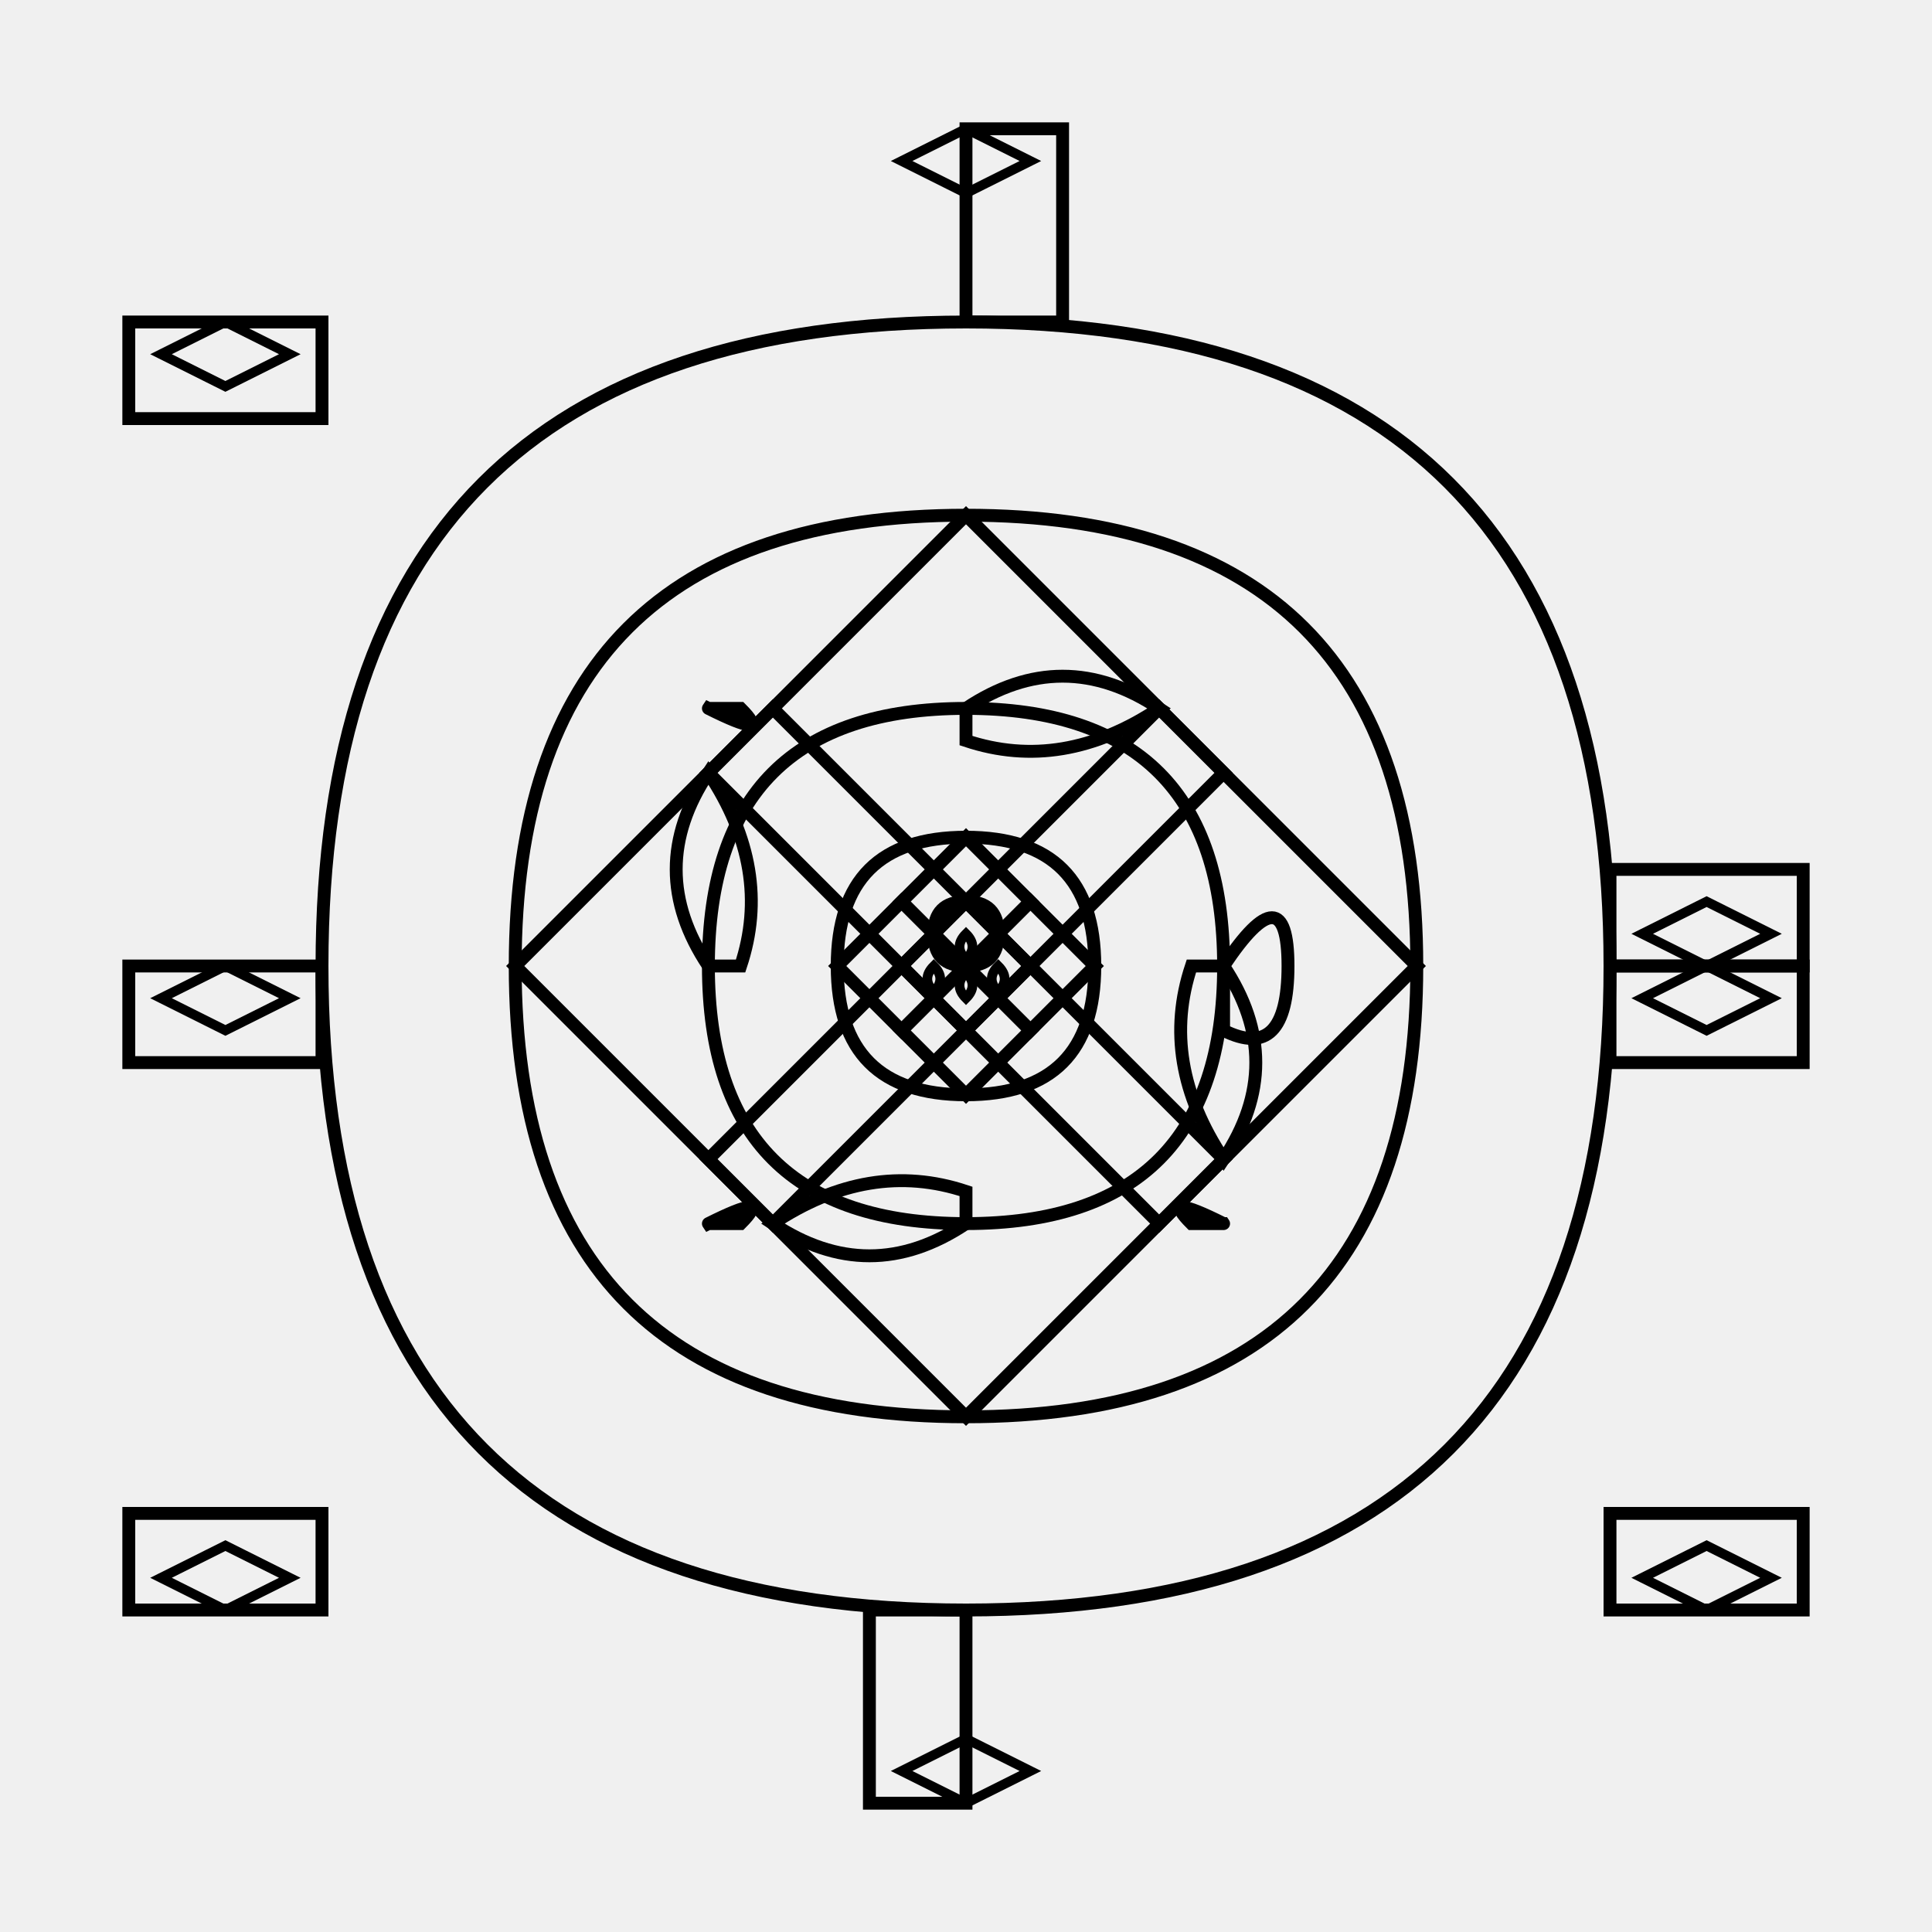
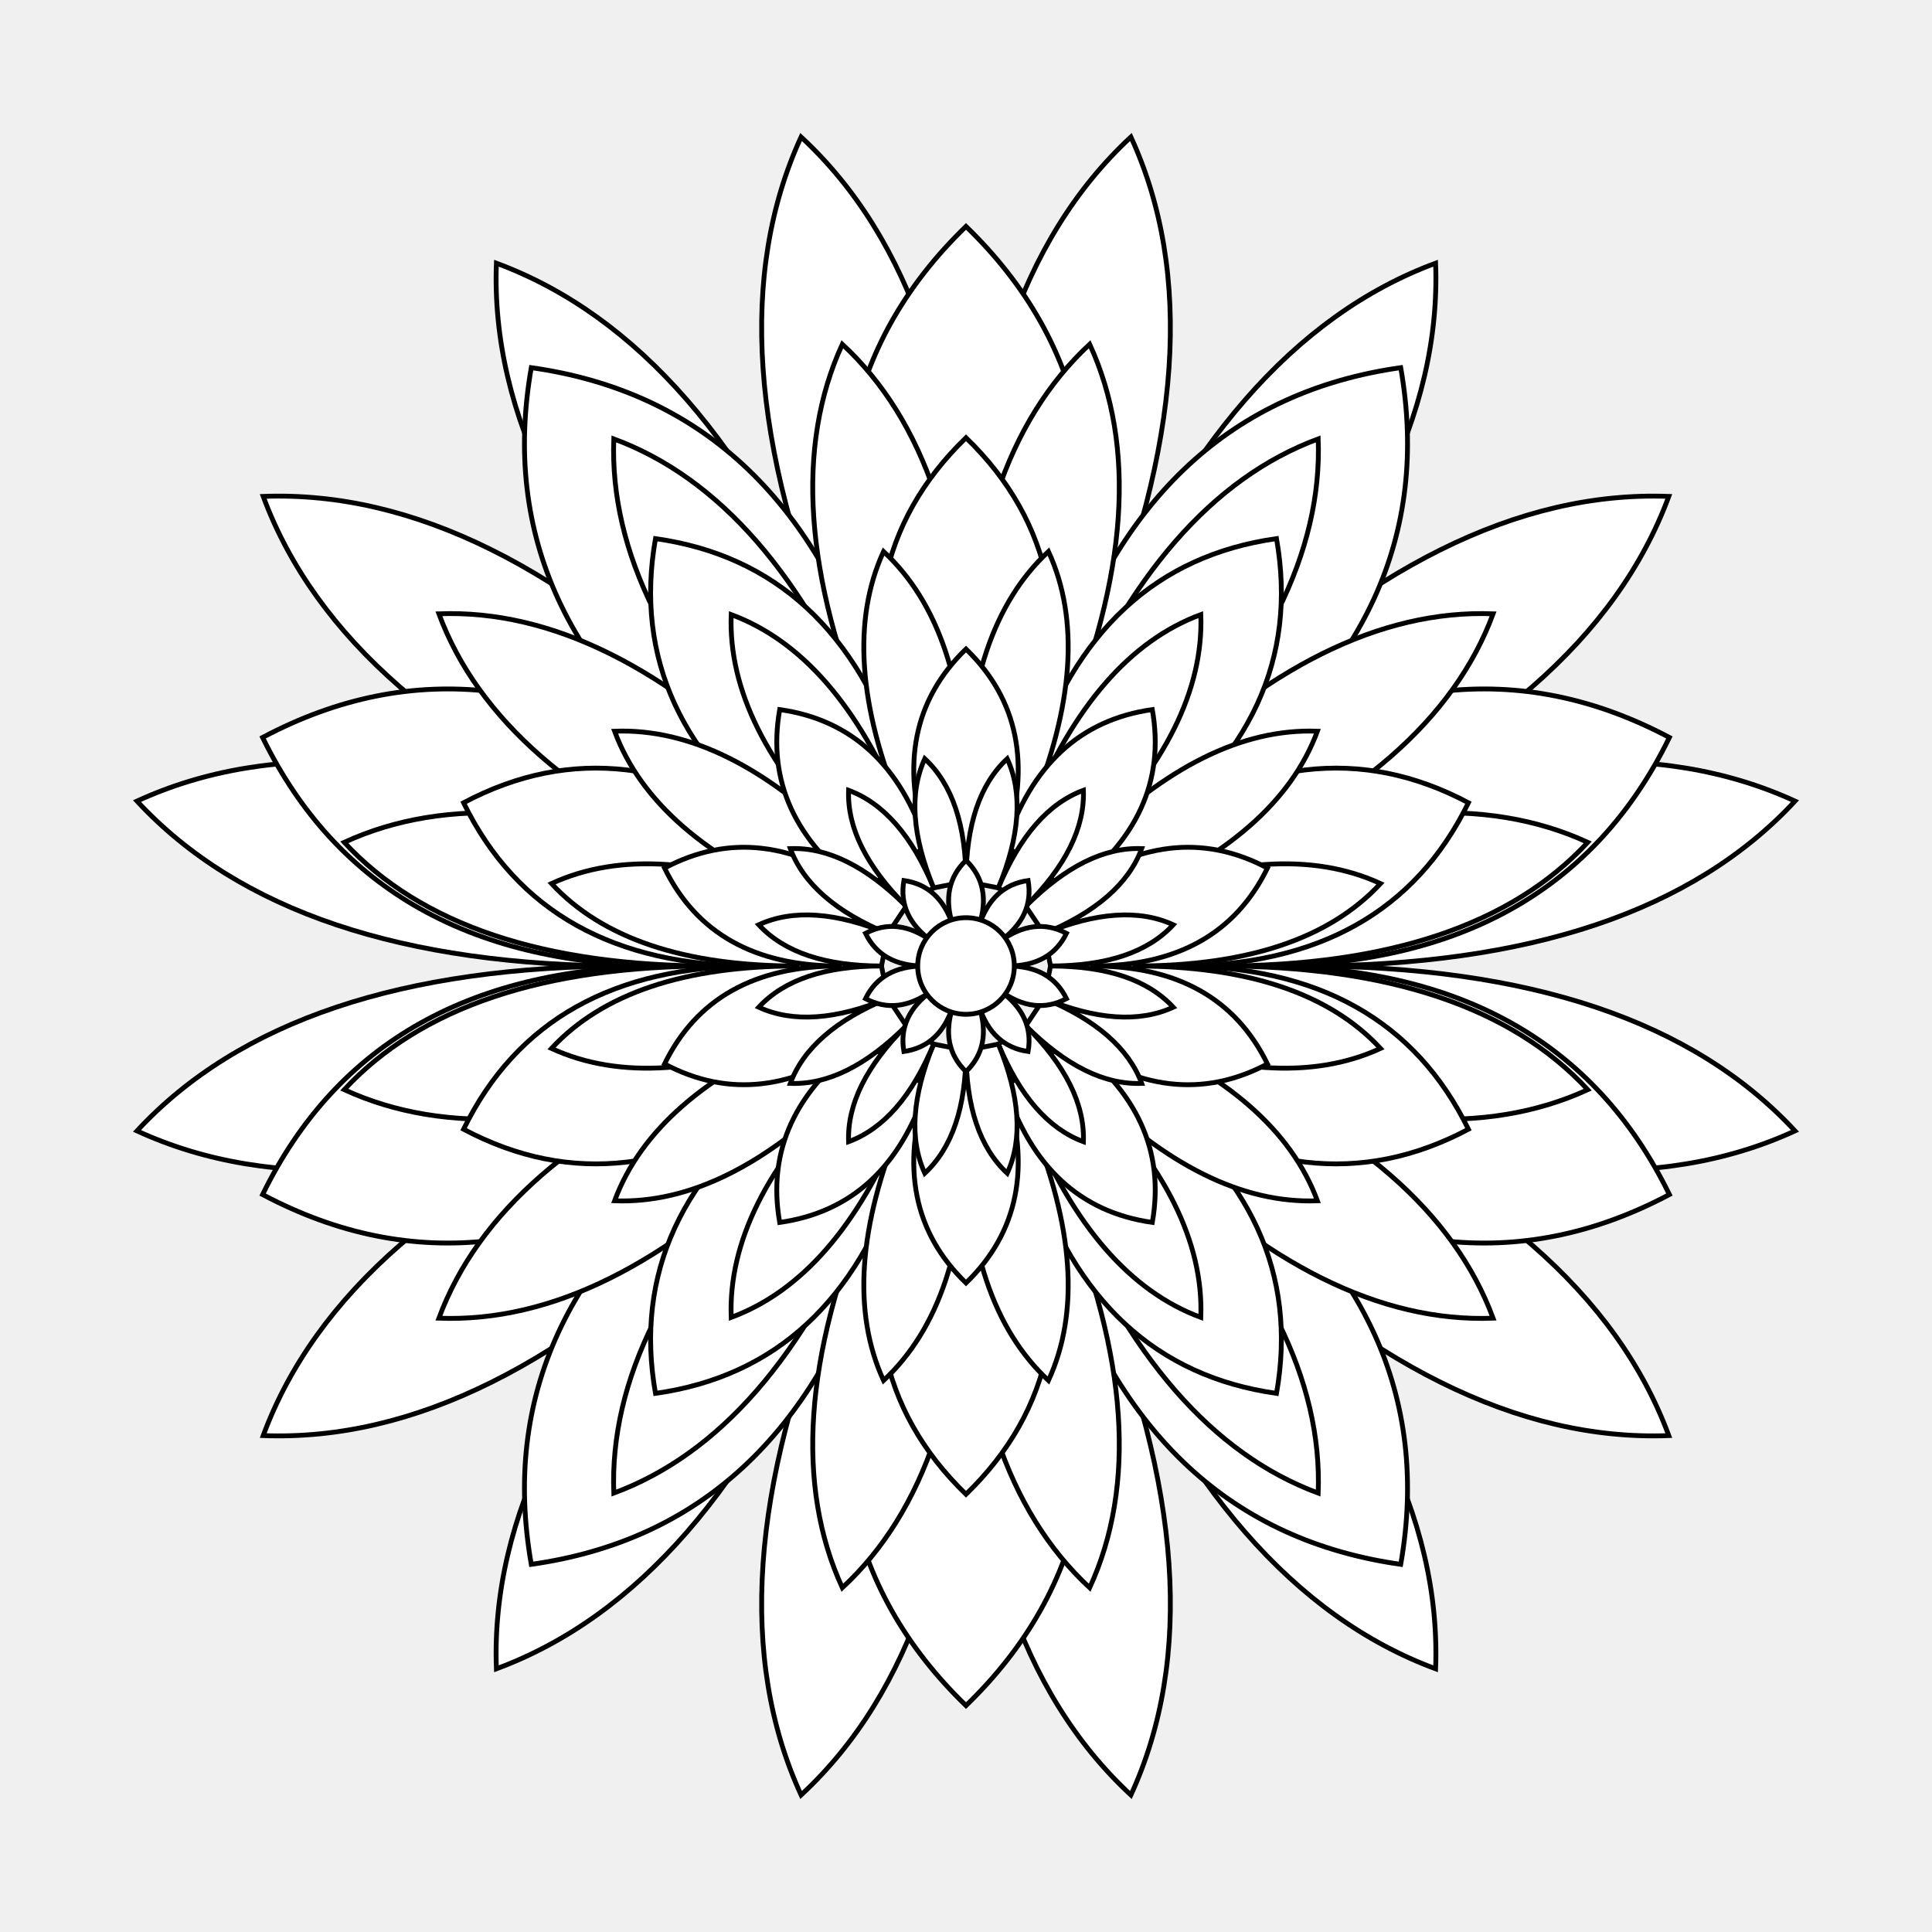
- <svg xmlns="http://www.w3.org/2000/svg" viewBox="0 0 300 300">
-   <path id="center" d="M 150 150 Q 155 150 155 145 Q 155 140 150 140 Q 145 140 145 145 Q 145 150 150 150 Z" fill="none" stroke="black" stroke-width="2" />
-   <path id="ring_1" d="M 150 130 Q 170 130 170 150 Q 170 170 150 170 Q 130 170 130 150 Q 130 130 150 130 Z" fill="none" stroke="black" stroke-width="2" />
-   <path id="pattern_1_1" d="M 150 130 L 160 140 L 150 150 L 140 140 Z" fill="none" stroke="black" stroke-width="2" />
-   <path id="pattern_1_2" d="M 170 150 L 160 160 L 150 150 L 160 140 Z" fill="none" stroke="black" stroke-width="2" />
-   <path id="pattern_1_3" d="M 150 170 L 140 160 L 150 150 L 160 160 Z" fill="none" stroke="black" stroke-width="2" />
-   <path id="pattern_1_4" d="M 130 150 L 140 140 L 150 150 L 140 160 Z" fill="none" stroke="black" stroke-width="2" />
-   <path id="ring_2" d="M 150 110 Q 190 110 190 150 Q 190 190 150 190 Q 110 190 110 150 Q 110 110 150 110 Z" fill="none" stroke="black" stroke-width="2" />
-   <path id="petal_2_n" d="M 150 110 Q 165 100 180 110 Q 165 120 150 115 Z" fill="none" stroke="black" stroke-width="2" />
-   <path id="petal_2_ne" d="M 190 150 Q 200 135 200 150 Q 200 165 190 160 Z" fill="none" stroke="black" stroke-width="2" />
-   <path id="petal_2_e" d="M 190 150 Q 200 165 190 180 Q 180 165 185 150 Z" fill="none" stroke="black" stroke-width="2" />
-   <path id="petal_2_se" d="M 190 190 Q 200 205 190 190 Q 180 185 185 190 Z" fill="none" stroke="black" stroke-width="2" />
-   <path id="petal_2_s" d="M 150 190 Q 135 200 120 190 Q 135 180 150 185 Z" fill="none" stroke="black" stroke-width="2" />
-   <path id="petal_2_sw" d="M 110 190 Q 100 175 110 190 Q 120 185 115 190 Z" fill="none" stroke="black" stroke-width="2" />
-   <path id="petal_2_w" d="M 110 150 Q 100 135 110 120 Q 120 135 115 150 Z" fill="none" stroke="black" stroke-width="2" />
-   <path id="petal_2_nw" d="M 110 110 Q 100 125 110 110 Q 120 115 115 110 Z" fill="none" stroke="black" stroke-width="2" />
-   <path id="ring_3" d="M 150 80 Q 220 80 220 150 Q 220 220 150 220 Q 80 220 80 150 Q 80 80 150 80 Z" fill="none" stroke="black" stroke-width="2" />
-   <path id="pattern_3_1" d="M 150 80 L 190 120 L 150 160 L 110 120 Z" fill="none" stroke="black" stroke-width="2" />
-   <path id="pattern_3_2" d="M 220 150 L 180 190 L 140 150 L 180 110 Z" fill="none" stroke="black" stroke-width="2" />
-   <path id="pattern_3_3" d="M 150 220 L 110 180 L 150 140 L 190 180 Z" fill="none" stroke="black" stroke-width="2" />
-   <path id="pattern_3_4" d="M 80 150 L 120 110 L 160 150 L 120 190 Z" fill="none" stroke="black" stroke-width="2" />
-   <path id="ring_4" d="M 150 50 Q 250 50 250 150 Q 250 250 150 250 Q 50 250 50 150 Q 50 50 150 50 Z" fill="none" stroke="black" stroke-width="2" />
-   <path id="decoration_n" d="M 150 50 L 150 20 L 165 20 L 165 50 Z" fill="none" stroke="black" stroke-width="2" />
-   <path id="decoration_n_detail" d="M 150 30 L 160 25 L 150 20 L 140 25 Z" fill="none" stroke="black" stroke-width="1.5" />
-   <path id="decoration_ne" d="M 250 150 L 280 150 L 280 165 L 250 165 Z" fill="none" stroke="black" stroke-width="2" />
-   <path id="decoration_ne_detail" d="M 265 150 L 275 155 L 265 160 L 255 155 Z" fill="none" stroke="black" stroke-width="1.5" />
-   <path id="decoration_e" d="M 250 150 L 280 150 L 280 135 L 250 135 Z" fill="none" stroke="black" stroke-width="2" />
-   <path id="decoration_e_detail" d="M 265 150 L 275 145 L 265 140 L 255 145 Z" fill="none" stroke="black" stroke-width="1.5" />
-   <path id="decoration_se" d="M 250 250 L 280 250 L 280 235 L 250 235 Z" fill="none" stroke="black" stroke-width="2" />
-   <path id="decoration_se_detail" d="M 265 250 L 275 245 L 265 240 L 255 245 Z" fill="none" stroke="black" stroke-width="1.5" />
-   <path id="decoration_s" d="M 150 250 L 150 280 L 135 280 L 135 250 Z" fill="none" stroke="black" stroke-width="2" />
-   <path id="decoration_s_detail" d="M 150 270 L 140 275 L 150 280 L 160 275 Z" fill="none" stroke="black" stroke-width="1.5" />
-   <path id="decoration_sw" d="M 50 250 L 20 250 L 20 235 L 50 235 Z" fill="none" stroke="black" stroke-width="2" />
-   <path id="decoration_sw_detail" d="M 35 250 L 25 245 L 35 240 L 45 245 Z" fill="none" stroke="black" stroke-width="1.5" />
-   <path id="decoration_w" d="M 50 150 L 20 150 L 20 165 L 50 165 Z" fill="none" stroke="black" stroke-width="2" />
-   <path id="decoration_w_detail" d="M 35 150 L 25 155 L 35 160 L 45 155 Z" fill="none" stroke="black" stroke-width="1.5" />
-   <path id="decoration_nw" d="M 50 50 L 20 50 L 20 65 L 50 65 Z" fill="none" stroke="black" stroke-width="2" />
-   <path id="decoration_nw_detail" d="M 35 50 L 25 55 L 35 60 L 45 55 Z" fill="none" stroke="black" stroke-width="1.5" />
-   <path id="detail_center_1" d="M 150 145 Q 152 147 150 149 Q 148 147 150 145 Z" fill="none" stroke="black" stroke-width="1.5" />
-   <path id="detail_center_2" d="M 150 151 Q 152 153 150 155 Q 148 153 150 151 Z" fill="none" stroke="black" stroke-width="1.5" />
-   <path id="detail_center_3" d="M 145 150 Q 147 152 145 154 Q 143 152 145 150 Z" fill="none" stroke="black" stroke-width="1.5" />
-   <path id="detail_center_4" d="M 155 150 Q 157 152 155 154 Q 153 152 155 150 Z" fill="none" stroke="black" stroke-width="1.5" />
+ <svg xmlns="http://www.w3.org/2000/svg" width="800" height="800" viewBox="0 0 800 800">
+   <g id="fill-areas">
+     <path id="area_layer8_shape0" d="M 540.0 400.0 Q 680.0 400.0 743.275 468.282 Q 658.686 507.151 529.343 453.576 Z" fill="white" stroke="black" stroke-width="2" />
+     <path id="area_layer8_shape1" d="M 529.343 453.576 Q 658.686 507.151 691.014 594.45 Q 597.99 597.99 498.995 498.995 Z" fill="white" stroke="black" stroke-width="2" />
+     <path id="area_layer8_shape2" d="M 498.995 498.995 Q 597.99 597.99 594.45 691.014 Q 507.151 658.686 453.576 529.343 Z" fill="white" stroke="black" stroke-width="2" />
+     <path id="area_layer8_shape3" d="M 453.576 529.343 Q 507.151 658.686 468.282 743.275 Q 400.0 680.0 400.0 540.0 Z" fill="white" stroke="black" stroke-width="2" />
+     <path id="area_layer8_shape4" d="M 400.0 540.0 Q 400.0 680.0 331.718 743.275 Q 292.849 658.686 346.424 529.343 Z" fill="white" stroke="black" stroke-width="2" />
+     <path id="area_layer8_shape5" d="M 346.424 529.343 Q 292.849 658.686 205.55 691.014 Q 202.01 597.99 301.005 498.995 Z" fill="white" stroke="black" stroke-width="2" />
+     <path id="area_layer8_shape6" d="M 301.005 498.995 Q 202.01 597.99 108.986 594.45 Q 141.314 507.151 270.657 453.576 Z" fill="white" stroke="black" stroke-width="2" />
+     <path id="area_layer8_shape7" d="M 270.657 453.576 Q 141.314 507.151 56.725 468.282 Q 120.0 400 260.0 400.0 Z" fill="white" stroke="black" stroke-width="2" />
+     <path id="area_layer8_shape8" d="M 260.0 400.0 Q 120.0 400 56.725 331.718 Q 141.314 292.849 270.657 346.424 Z" fill="white" stroke="black" stroke-width="2" />
+     <path id="area_layer8_shape9" d="M 270.657 346.424 Q 141.314 292.849 108.986 205.55 Q 202.01 202.01 301.005 301.005 Z" fill="white" stroke="black" stroke-width="2" />
+     <path id="area_layer8_shape10" d="M 301.005 301.005 Q 202.01 202.01 205.55 108.986 Q 292.849 141.314 346.424 270.657 Z" fill="white" stroke="black" stroke-width="2" />
+     <path id="area_layer8_shape11" d="M 346.424 270.657 Q 292.849 141.314 331.718 56.725 Q 400 120.0 400.0 260.0 Z" fill="white" stroke="black" stroke-width="2" />
+     <path id="area_layer8_shape12" d="M 400.0 260.0 Q 400 120.0 468.282 56.725 Q 507.151 141.314 453.576 270.657 Z" fill="white" stroke="black" stroke-width="2" />
+     <path id="area_layer8_shape13" d="M 453.576 270.657 Q 507.151 141.314 594.45 108.986 Q 597.99 202.01 498.995 301.005 Z" fill="white" stroke="black" stroke-width="2" />
+     <path id="area_layer8_shape14" d="M 498.995 301.005 Q 597.99 202.01 691.014 205.55 Q 658.686 292.849 529.343 346.424 Z" fill="white" stroke="black" stroke-width="2" />
+     <path id="area_layer8_shape15" d="M 529.343 346.424 Q 658.686 292.849 743.275 331.718 Q 680.0 400 540.0 400 Z" fill="white" stroke="black" stroke-width="2" />
+     <path id="area_layer7_shape0" d="M 522.5 400.0 Q 645.0 400.0 691.261 494.636 Q 598.209 544.007 499.105 472.004 Z" fill="white" stroke="black" stroke-width="2" />
+     <path id="area_layer7_shape1" d="M 499.105 472.004 Q 598.209 544.007 580.009 647.761 Q 475.709 633.009 437.855 516.504 Z" fill="white" stroke="black" stroke-width="2" />
+     <path id="area_layer7_shape2" d="M 437.855 516.504 Q 475.709 633.009 400.0 706.25 Q 324.291 633.009 362.145 516.504 Z" fill="white" stroke="black" stroke-width="2" />
+     <path id="area_layer7_shape3" d="M 362.145 516.504 Q 324.291 633.009 219.991 647.761 Q 201.791 544.007 300.895 472.004 Z" fill="white" stroke="black" stroke-width="2" />
+     <path id="area_layer7_shape4" d="M 300.895 472.004 Q 201.791 544.007 108.739 494.636 Q 155.0 400 277.5 400.0 Z" fill="white" stroke="black" stroke-width="2" />
+     <path id="area_layer7_shape5" d="M 277.5 400.0 Q 155.0 400 108.739 305.364 Q 201.791 255.993 300.895 327.996 Z" fill="white" stroke="black" stroke-width="2" />
+     <path id="area_layer7_shape6" d="M 300.895 327.996 Q 201.791 255.993 219.991 152.239 Q 324.291 166.991 362.145 283.496 Z" fill="white" stroke="black" stroke-width="2" />
+     <path id="area_layer7_shape7" d="M 362.145 283.496 Q 324.291 166.991 400 93.75 Q 475.709 166.991 437.855 283.496 Z" fill="white" stroke="black" stroke-width="2" />
+     <path id="area_layer7_shape8" d="M 437.855 283.496 Q 475.709 166.991 580.009 152.239 Q 598.209 255.993 499.105 327.996 Z" fill="white" stroke="black" stroke-width="2" />
+     <path id="area_layer7_shape9" d="M 499.105 327.996 Q 598.209 255.993 691.261 305.364 Q 645.0 400 522.5 400 Z" fill="white" stroke="black" stroke-width="2" />
+     <path id="area_layer6_shape0" d="M 505.0 400.0 Q 610.0 400.0 657.456 451.211 Q 594.015 480.364 497.007 440.182 Z" fill="white" stroke="black" stroke-width="2" />
+     <path id="area_layer6_shape1" d="M 497.007 440.182 Q 594.015 480.364 618.261 545.837 Q 548.492 548.492 474.246 474.246 Z" fill="white" stroke="black" stroke-width="2" />
+     <path id="area_layer6_shape2" d="M 474.246 474.246 Q 548.492 548.492 545.837 618.261 Q 480.364 594.015 440.182 497.007 Z" fill="white" stroke="black" stroke-width="2" />
+     <path id="area_layer6_shape3" d="M 440.182 497.007 Q 480.364 594.015 451.211 657.456 Q 400.0 610.0 400.0 505.0 Z" fill="white" stroke="black" stroke-width="2" />
+     <path id="area_layer6_shape4" d="M 400.0 505.0 Q 400.0 610.0 348.789 657.456 Q 319.636 594.015 359.818 497.007 Z" fill="white" stroke="black" stroke-width="2" />
+     <path id="area_layer6_shape5" d="M 359.818 497.007 Q 319.636 594.015 254.163 618.261 Q 251.508 548.492 325.754 474.246 Z" fill="white" stroke="black" stroke-width="2" />
+     <path id="area_layer6_shape6" d="M 325.754 474.246 Q 251.508 548.492 181.739 545.837 Q 205.985 480.364 302.993 440.182 Z" fill="white" stroke="black" stroke-width="2" />
+     <path id="area_layer6_shape7" d="M 302.993 440.182 Q 205.985 480.364 142.544 451.211 Q 190.0 400.0 295.0 400.0 Z" fill="white" stroke="black" stroke-width="2" />
+     <path id="area_layer6_shape8" d="M 295.0 400.0 Q 190.0 400.0 142.544 348.789 Q 205.985 319.636 302.993 359.818 Z" fill="white" stroke="black" stroke-width="2" />
+     <path id="area_layer6_shape9" d="M 302.993 359.818 Q 205.985 319.636 181.739 254.163 Q 251.508 251.508 325.754 325.754 Z" fill="white" stroke="black" stroke-width="2" />
+     <path id="area_layer6_shape10" d="M 325.754 325.754 Q 251.508 251.508 254.163 181.739 Q 319.636 205.985 359.818 302.993 Z" fill="white" stroke="black" stroke-width="2" />
+     <path id="area_layer6_shape11" d="M 359.818 302.993 Q 319.636 205.985 348.789 142.544 Q 400 190.0 400.0 295.0 Z" fill="white" stroke="black" stroke-width="2" />
+     <path id="area_layer6_shape12" d="M 400.0 295.0 Q 400 190.0 451.211 142.544 Q 480.364 205.985 440.182 302.993 Z" fill="white" stroke="black" stroke-width="2" />
+     <path id="area_layer6_shape13" d="M 440.182 302.993 Q 480.364 205.985 545.837 181.739 Q 548.492 251.508 474.246 325.754 Z" fill="white" stroke="black" stroke-width="2" />
+     <path id="area_layer6_shape14" d="M 474.246 325.754 Q 548.492 251.508 618.261 254.163 Q 594.015 319.636 497.007 359.818 Z" fill="white" stroke="black" stroke-width="2" />
+     <path id="area_layer6_shape15" d="M 497.007 359.818 Q 594.015 319.636 657.456 348.789 Q 610.0 400 505.0 400.0 Z" fill="white" stroke="black" stroke-width="2" />
+     <path id="area_layer5_shape0" d="M 487.5 400.0 Q 575.0 400.0 608.044 467.597 Q 541.578 502.862 470.789 451.431 Z" fill="white" stroke="black" stroke-width="2" />
+     <path id="area_layer5_shape1" d="M 470.789 451.431 Q 541.578 502.862 528.578 576.972 Q 454.078 566.435 427.039 483.217 Z" fill="white" stroke="black" stroke-width="2" />
+     <path id="area_layer5_shape2" d="M 427.039 483.217 Q 454.078 566.435 400.0 618.75 Q 345.922 566.435 372.961 483.217 Z" fill="white" stroke="black" stroke-width="2" />
+     <path id="area_layer5_shape3" d="M 372.961 483.217 Q 345.922 566.435 271.422 576.972 Q 258.422 502.862 329.211 451.431 Z" fill="white" stroke="black" stroke-width="2" />
+     <path id="area_layer5_shape4" d="M 329.211 451.431 Q 258.422 502.862 191.956 467.597 Q 225.0 400.0 312.5 400.0 Z" fill="white" stroke="black" stroke-width="2" />
+     <path id="area_layer5_shape5" d="M 312.5 400.0 Q 225.0 400.0 191.956 332.403 Q 258.422 297.138 329.211 348.569 Z" fill="white" stroke="black" stroke-width="2" />
+     <path id="area_layer5_shape6" d="M 329.211 348.569 Q 258.422 297.138 271.422 223.028 Q 345.922 233.565 372.961 316.783 Z" fill="white" stroke="black" stroke-width="2" />
+     <path id="area_layer5_shape7" d="M 372.961 316.783 Q 345.922 233.565 400 181.25 Q 454.078 233.565 427.039 316.783 Z" fill="white" stroke="black" stroke-width="2" />
+     <path id="area_layer5_shape8" d="M 427.039 316.783 Q 454.078 233.565 528.578 223.028 Q 541.578 297.138 470.789 348.569 Z" fill="white" stroke="black" stroke-width="2" />
+     <path id="area_layer5_shape9" d="M 470.789 348.569 Q 541.578 297.138 608.044 332.403 Q 575.0 400 487.5 400.0 Z" fill="white" stroke="black" stroke-width="2" />
+     <path id="area_layer4_shape0" d="M 470.0 400.0 Q 540.0 400.0 571.637 434.141 Q 529.343 453.576 464.672 426.788 Z" fill="white" stroke="black" stroke-width="2" />
+     <path id="area_layer4_shape1" d="M 464.672 426.788 Q 529.343 453.576 545.507 497.225 Q 498.995 498.995 449.497 449.497 Z" fill="white" stroke="black" stroke-width="2" />
+     <path id="area_layer4_shape2" d="M 449.497 449.497 Q 498.995 498.995 497.225 545.507 Q 453.576 529.343 426.788 464.672 Z" fill="white" stroke="black" stroke-width="2" />
+     <path id="area_layer4_shape3" d="M 426.788 464.672 Q 453.576 529.343 434.141 571.637 Q 400.0 540.0 400.0 470.0 Z" fill="white" stroke="black" stroke-width="2" />
+     <path id="area_layer4_shape4" d="M 400.0 470.0 Q 400.0 540.0 365.859 571.637 Q 346.424 529.343 373.212 464.672 Z" fill="white" stroke="black" stroke-width="2" />
+     <path id="area_layer4_shape5" d="M 373.212 464.672 Q 346.424 529.343 302.775 545.507 Q 301.005 498.995 350.503 449.497 Z" fill="white" stroke="black" stroke-width="2" />
+     <path id="area_layer4_shape6" d="M 350.503 449.497 Q 301.005 498.995 254.493 497.225 Q 270.657 453.576 335.328 426.788 Z" fill="white" stroke="black" stroke-width="2" />
+     <path id="area_layer4_shape7" d="M 335.328 426.788 Q 270.657 453.576 228.363 434.141 Q 260.0 400.0 330.0 400.0 Z" fill="white" stroke="black" stroke-width="2" />
+     <path id="area_layer4_shape8" d="M 330.0 400.0 Q 260.0 400.0 228.363 365.859 Q 270.657 346.424 335.328 373.212 Z" fill="white" stroke="black" stroke-width="2" />
+     <path id="area_layer4_shape9" d="M 335.328 373.212 Q 270.657 346.424 254.493 302.775 Q 301.005 301.005 350.503 350.503 Z" fill="white" stroke="black" stroke-width="2" />
+     <path id="area_layer4_shape10" d="M 350.503 350.503 Q 301.005 301.005 302.775 254.493 Q 346.424 270.657 373.212 335.328 Z" fill="white" stroke="black" stroke-width="2" />
+     <path id="area_layer4_shape11" d="M 373.212 335.328 Q 346.424 270.657 365.859 228.363 Q 400.0 260.0 400.0 330.0 Z" fill="white" stroke="black" stroke-width="2" />
+     <path id="area_layer4_shape12" d="M 400.0 330.0 Q 400.0 260.0 434.141 228.363 Q 453.576 270.657 426.788 335.328 Z" fill="white" stroke="black" stroke-width="2" />
+     <path id="area_layer4_shape13" d="M 426.788 335.328 Q 453.576 270.657 497.225 254.493 Q 498.995 301.005 449.497 350.503 Z" fill="white" stroke="black" stroke-width="2" />
+     <path id="area_layer4_shape14" d="M 449.497 350.503 Q 498.995 301.005 545.507 302.775 Q 529.343 346.424 464.672 373.212 Z" fill="white" stroke="black" stroke-width="2" />
+     <path id="area_layer4_shape15" d="M 464.672 373.212 Q 529.343 346.424 571.637 365.859 Q 540.0 400 470.0 400.0 Z" fill="white" stroke="black" stroke-width="2" />
+     <path id="area_layer3_shape0" d="M 452.5 400.0 Q 505.0 400.0 524.826 440.558 Q 484.947 461.717 442.473 430.859 Z" fill="white" stroke="black" stroke-width="2" />
+     <path id="area_layer3_shape1" d="M 442.473 430.859 Q 484.947 461.717 477.147 506.183 Q 432.447 499.861 416.223 449.93 Z" fill="white" stroke="black" stroke-width="2" />
+     <path id="area_layer3_shape2" d="M 416.223 449.93 Q 432.447 499.861 400.0 531.25 Q 367.553 499.861 383.777 449.93 Z" fill="white" stroke="black" stroke-width="2" />
+     <path id="area_layer3_shape3" d="M 383.777 449.93 Q 367.553 499.861 322.853 506.183 Q 315.053 461.717 357.527 430.859 Z" fill="white" stroke="black" stroke-width="2" />
+     <path id="area_layer3_shape4" d="M 357.527 430.859 Q 315.053 461.717 275.174 440.558 Q 295.0 400.0 347.5 400.0 Z" fill="white" stroke="black" stroke-width="2" />
+     <path id="area_layer3_shape5" d="M 347.5 400.0 Q 295.0 400.0 275.174 359.442 Q 315.053 338.283 357.527 369.141 Z" fill="white" stroke="black" stroke-width="2" />
+     <path id="area_layer3_shape6" d="M 357.527 369.141 Q 315.053 338.283 322.853 293.817 Q 367.553 300.139 383.777 350.07 Z" fill="white" stroke="black" stroke-width="2" />
+     <path id="area_layer3_shape7" d="M 383.777 350.07 Q 367.553 300.139 400.0 268.75 Q 432.447 300.139 416.223 350.07 Z" fill="white" stroke="black" stroke-width="2" />
+     <path id="area_layer3_shape8" d="M 416.223 350.07 Q 432.447 300.139 477.147 293.817 Q 484.947 338.283 442.473 369.141 Z" fill="white" stroke="black" stroke-width="2" />
+     <path id="area_layer3_shape9" d="M 442.473 369.141 Q 484.947 338.283 524.826 359.442 Q 505.0 400.0 452.5 400.0 Z" fill="white" stroke="black" stroke-width="2" />
+     <path id="area_layer2_shape0" d="M 435.0 400.0 Q 470.0 400.0 485.819 417.07 Q 464.672 426.788 432.336 413.394 Z" fill="white" stroke="black" stroke-width="2" />
+     <path id="area_layer2_shape1" d="M 432.336 413.394 Q 464.672 426.788 472.754 448.612 Q 449.497 449.497 424.749 424.749 Z" fill="white" stroke="black" stroke-width="2" />
+     <path id="area_layer2_shape2" d="M 424.749 424.749 Q 449.497 449.497 448.612 472.754 Q 426.788 464.672 413.394 432.336 Z" fill="white" stroke="black" stroke-width="2" />
+     <path id="area_layer2_shape3" d="M 413.394 432.336 Q 426.788 464.672 417.07 485.819 Q 400.0 470.0 400.0 435.0 Z" fill="white" stroke="black" stroke-width="2" />
+     <path id="area_layer2_shape4" d="M 400.0 435.0 Q 400.0 470.0 382.93 485.819 Q 373.212 464.672 386.606 432.336 Z" fill="white" stroke="black" stroke-width="2" />
+     <path id="area_layer2_shape5" d="M 386.606 432.336 Q 373.212 464.672 351.388 472.754 Q 350.503 449.497 375.251 424.749 Z" fill="white" stroke="black" stroke-width="2" />
+     <path id="area_layer2_shape6" d="M 375.251 424.749 Q 350.503 449.497 327.246 448.612 Q 335.328 426.788 367.664 413.394 Z" fill="white" stroke="black" stroke-width="2" />
+     <path id="area_layer2_shape7" d="M 367.664 413.394 Q 335.328 426.788 314.181 417.07 Q 330.0 400.0 365.0 400.0 Z" fill="white" stroke="black" stroke-width="2" />
+     <path id="area_layer2_shape8" d="M 365.0 400.0 Q 330.0 400.0 314.181 382.93 Q 335.328 373.212 367.664 386.606 Z" fill="white" stroke="black" stroke-width="2" />
+     <path id="area_layer2_shape9" d="M 367.664 386.606 Q 335.328 373.212 327.246 351.388 Q 350.503 350.503 375.251 375.251 Z" fill="white" stroke="black" stroke-width="2" />
+     <path id="area_layer2_shape10" d="M 375.251 375.251 Q 350.503 350.503 351.388 327.246 Q 373.212 335.328 386.606 367.664 Z" fill="white" stroke="black" stroke-width="2" />
+     <path id="area_layer2_shape11" d="M 386.606 367.664 Q 373.212 335.328 382.93 314.181 Q 400.0 330.0 400.0 365.0 Z" fill="white" stroke="black" stroke-width="2" />
+     <path id="area_layer2_shape12" d="M 400.0 365.0 Q 400.0 330.0 417.07 314.181 Q 426.788 335.328 413.394 367.664 Z" fill="white" stroke="black" stroke-width="2" />
+     <path id="area_layer2_shape13" d="M 413.394 367.664 Q 426.788 335.328 448.612 327.246 Q 449.497 350.503 424.749 375.251 Z" fill="white" stroke="black" stroke-width="2" />
+     <path id="area_layer2_shape14" d="M 424.749 375.251 Q 449.497 350.503 472.754 351.388 Q 464.672 373.212 432.336 386.606 Z" fill="white" stroke="black" stroke-width="2" />
+     <path id="area_layer2_shape15" d="M 432.336 386.606 Q 464.672 373.212 485.819 382.93 Q 470.0 400.0 435.0 400.0 Z" fill="white" stroke="black" stroke-width="2" />
+     <path id="area_layer1_shape0" d="M 417.5 400.0 Q 435.0 400.0 441.609 413.519 Q 428.316 420.572 414.158 410.286 Z" fill="white" stroke="black" stroke-width="2" />
+     <path id="area_layer1_shape1" d="M 414.158 410.286 Q 428.316 420.572 425.716 435.394 Q 410.816 433.287 405.408 416.643 Z" fill="white" stroke="black" stroke-width="2" />
+     <path id="area_layer1_shape2" d="M 405.408 416.643 Q 410.816 433.287 400.0 443.75 Q 389.184 433.287 394.592 416.643 Z" fill="white" stroke="black" stroke-width="2" />
+     <path id="area_layer1_shape3" d="M 394.592 416.643 Q 389.184 433.287 374.284 435.394 Q 371.684 420.572 385.842 410.286 Z" fill="white" stroke="black" stroke-width="2" />
+     <path id="area_layer1_shape4" d="M 385.842 410.286 Q 371.684 420.572 358.391 413.519 Q 365.0 400.0 382.5 400.0 Z" fill="white" stroke="black" stroke-width="2" />
+     <path id="area_layer1_shape5" d="M 382.5 400.0 Q 365.0 400.0 358.391 386.481 Q 371.684 379.428 385.842 389.714 Z" fill="white" stroke="black" stroke-width="2" />
+     <path id="area_layer1_shape6" d="M 385.842 389.714 Q 371.684 379.428 374.284 364.606 Q 389.184 366.713 394.592 383.357 Z" fill="white" stroke="black" stroke-width="2" />
+     <path id="area_layer1_shape7" d="M 394.592 383.357 Q 389.184 366.713 400.0 356.25 Q 410.816 366.713 405.408 383.357 Z" fill="white" stroke="black" stroke-width="2" />
+     <path id="area_layer1_shape8" d="M 405.408 383.357 Q 410.816 366.713 425.716 364.606 Q 428.316 379.428 414.158 389.714 Z" fill="white" stroke="black" stroke-width="2" />
+     <path id="area_layer1_shape9" d="M 414.158 389.714 Q 428.316 379.428 441.609 386.481 Q 435.0 400.0 417.5 400.0 Z" fill="white" stroke="black" stroke-width="2" />
+     <path id="area_center" d="M 400.0 380.0 A 20 20 0 1 0 400.0 420.0 A 20 20 0 1 0 400.0 380.0 Z" fill="white" stroke="black" stroke-width="2" />
+   </g>
</svg>
